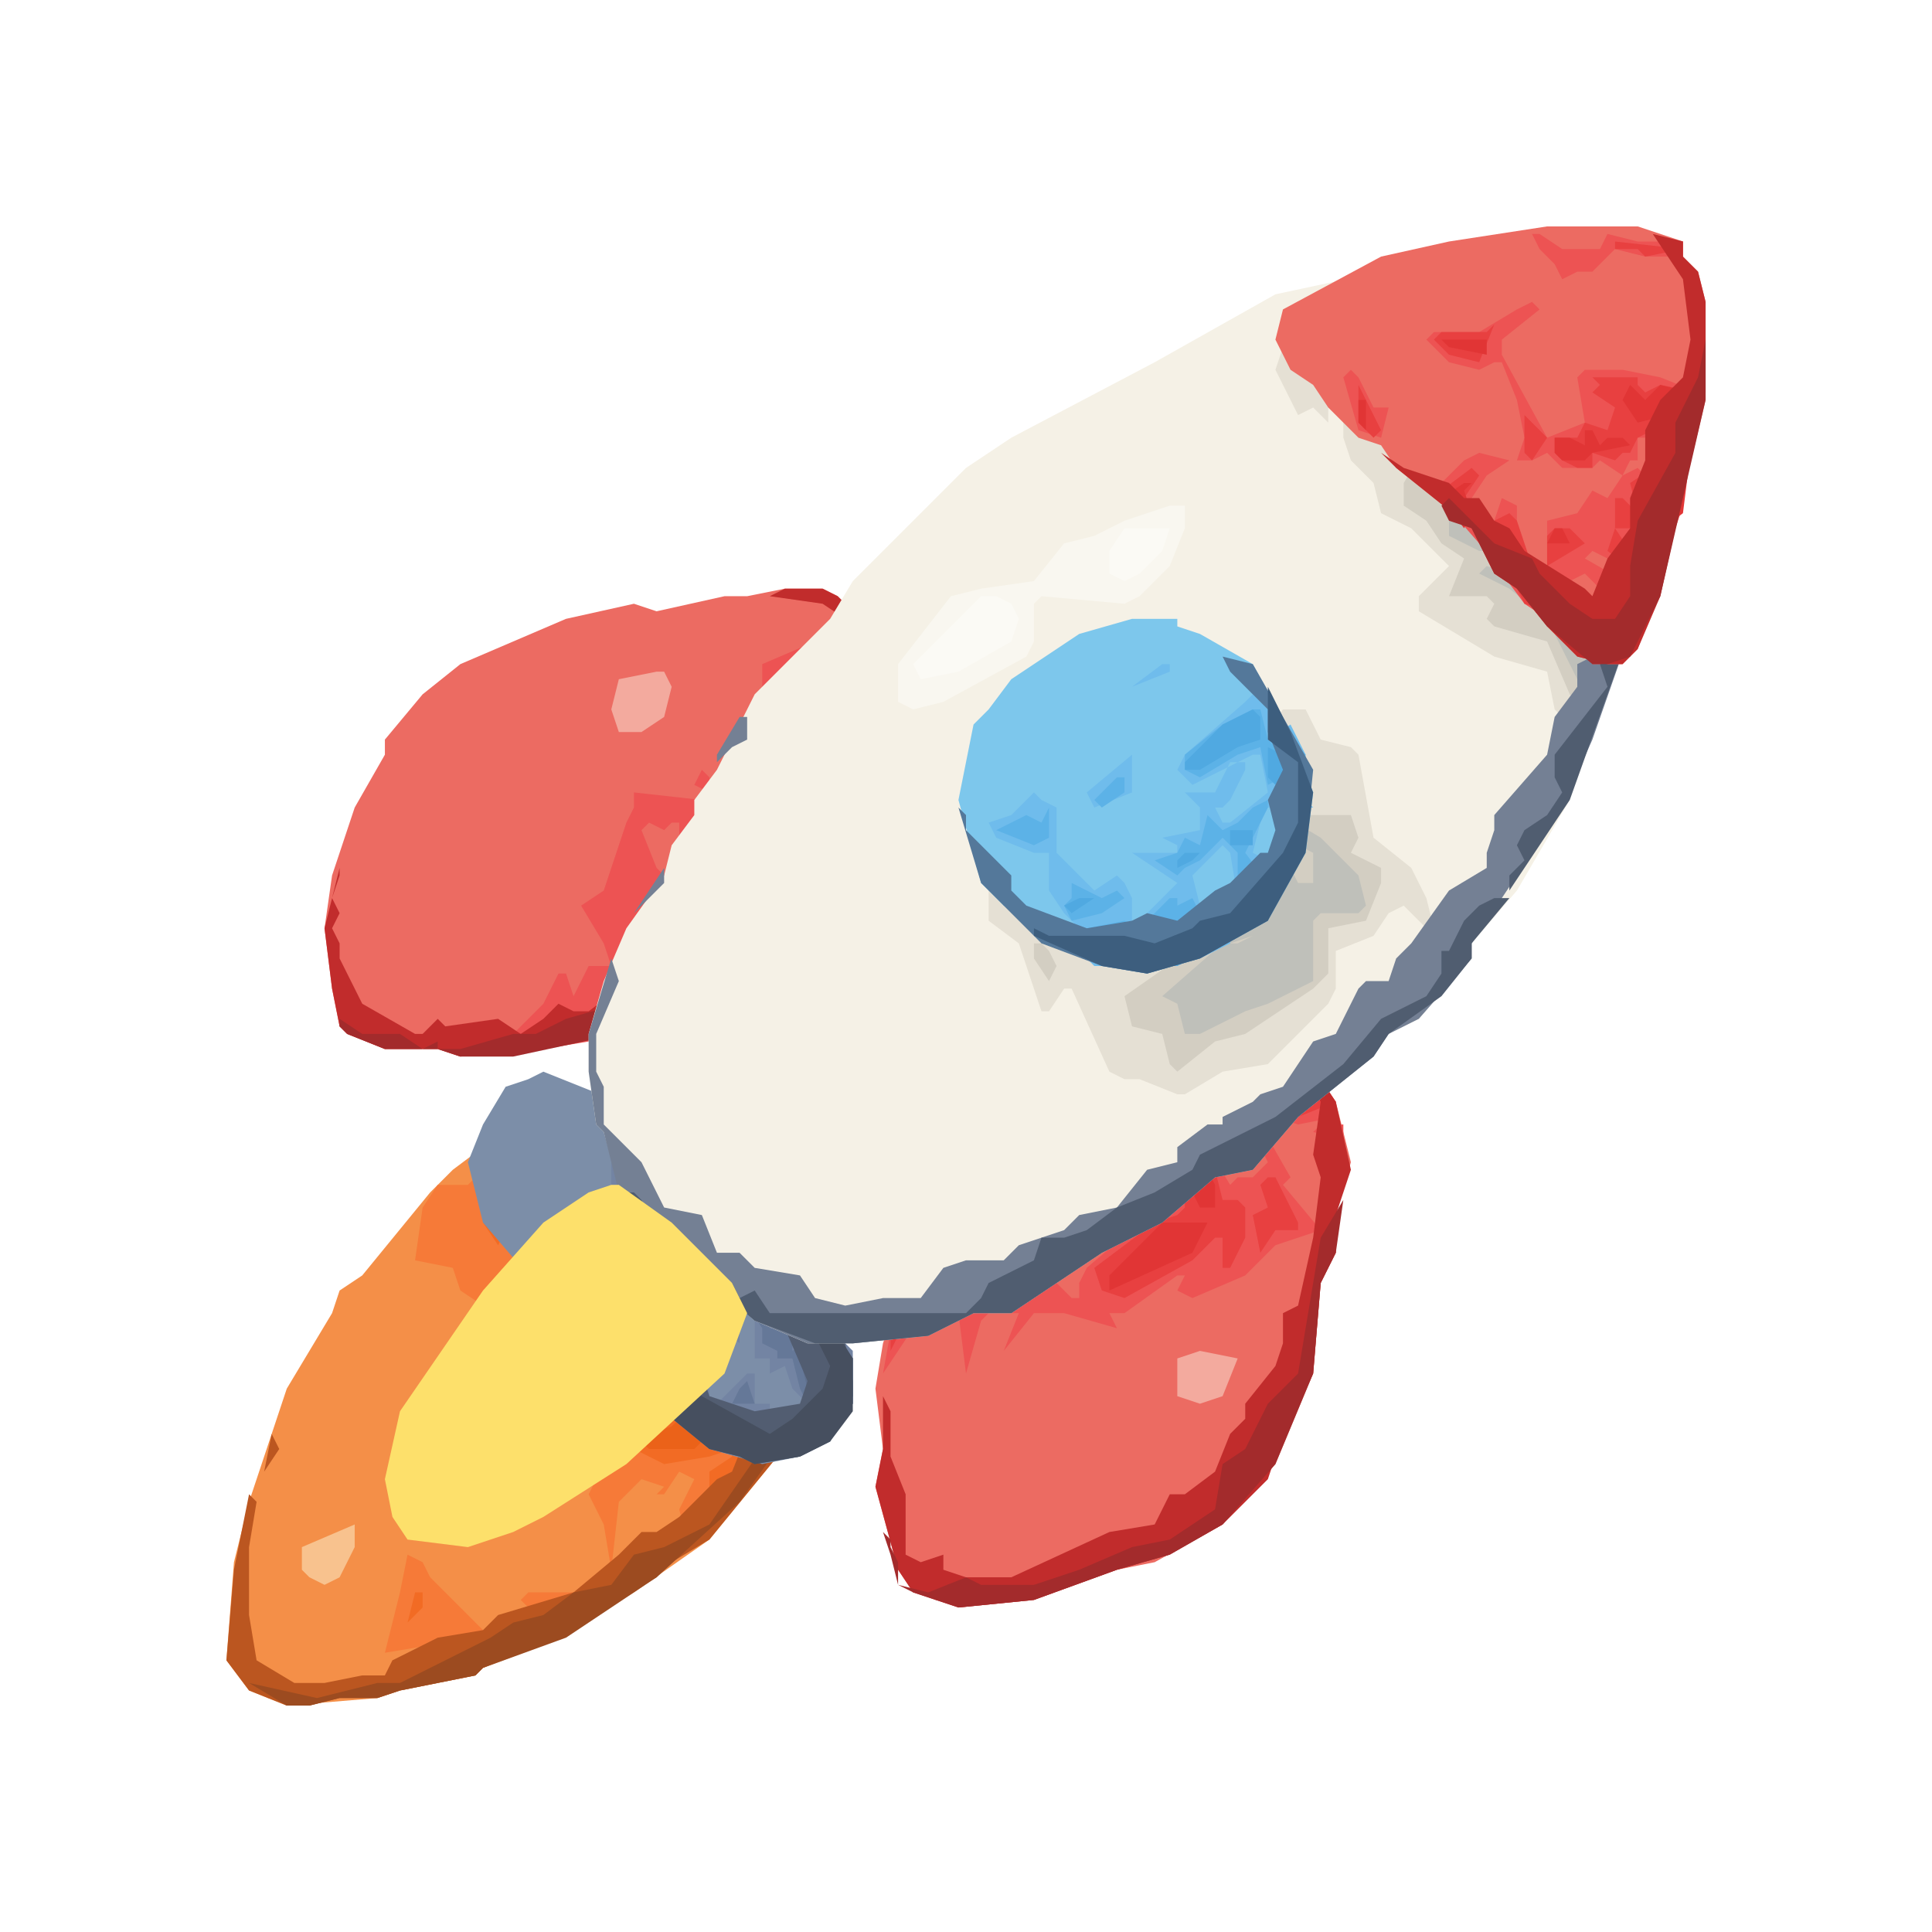
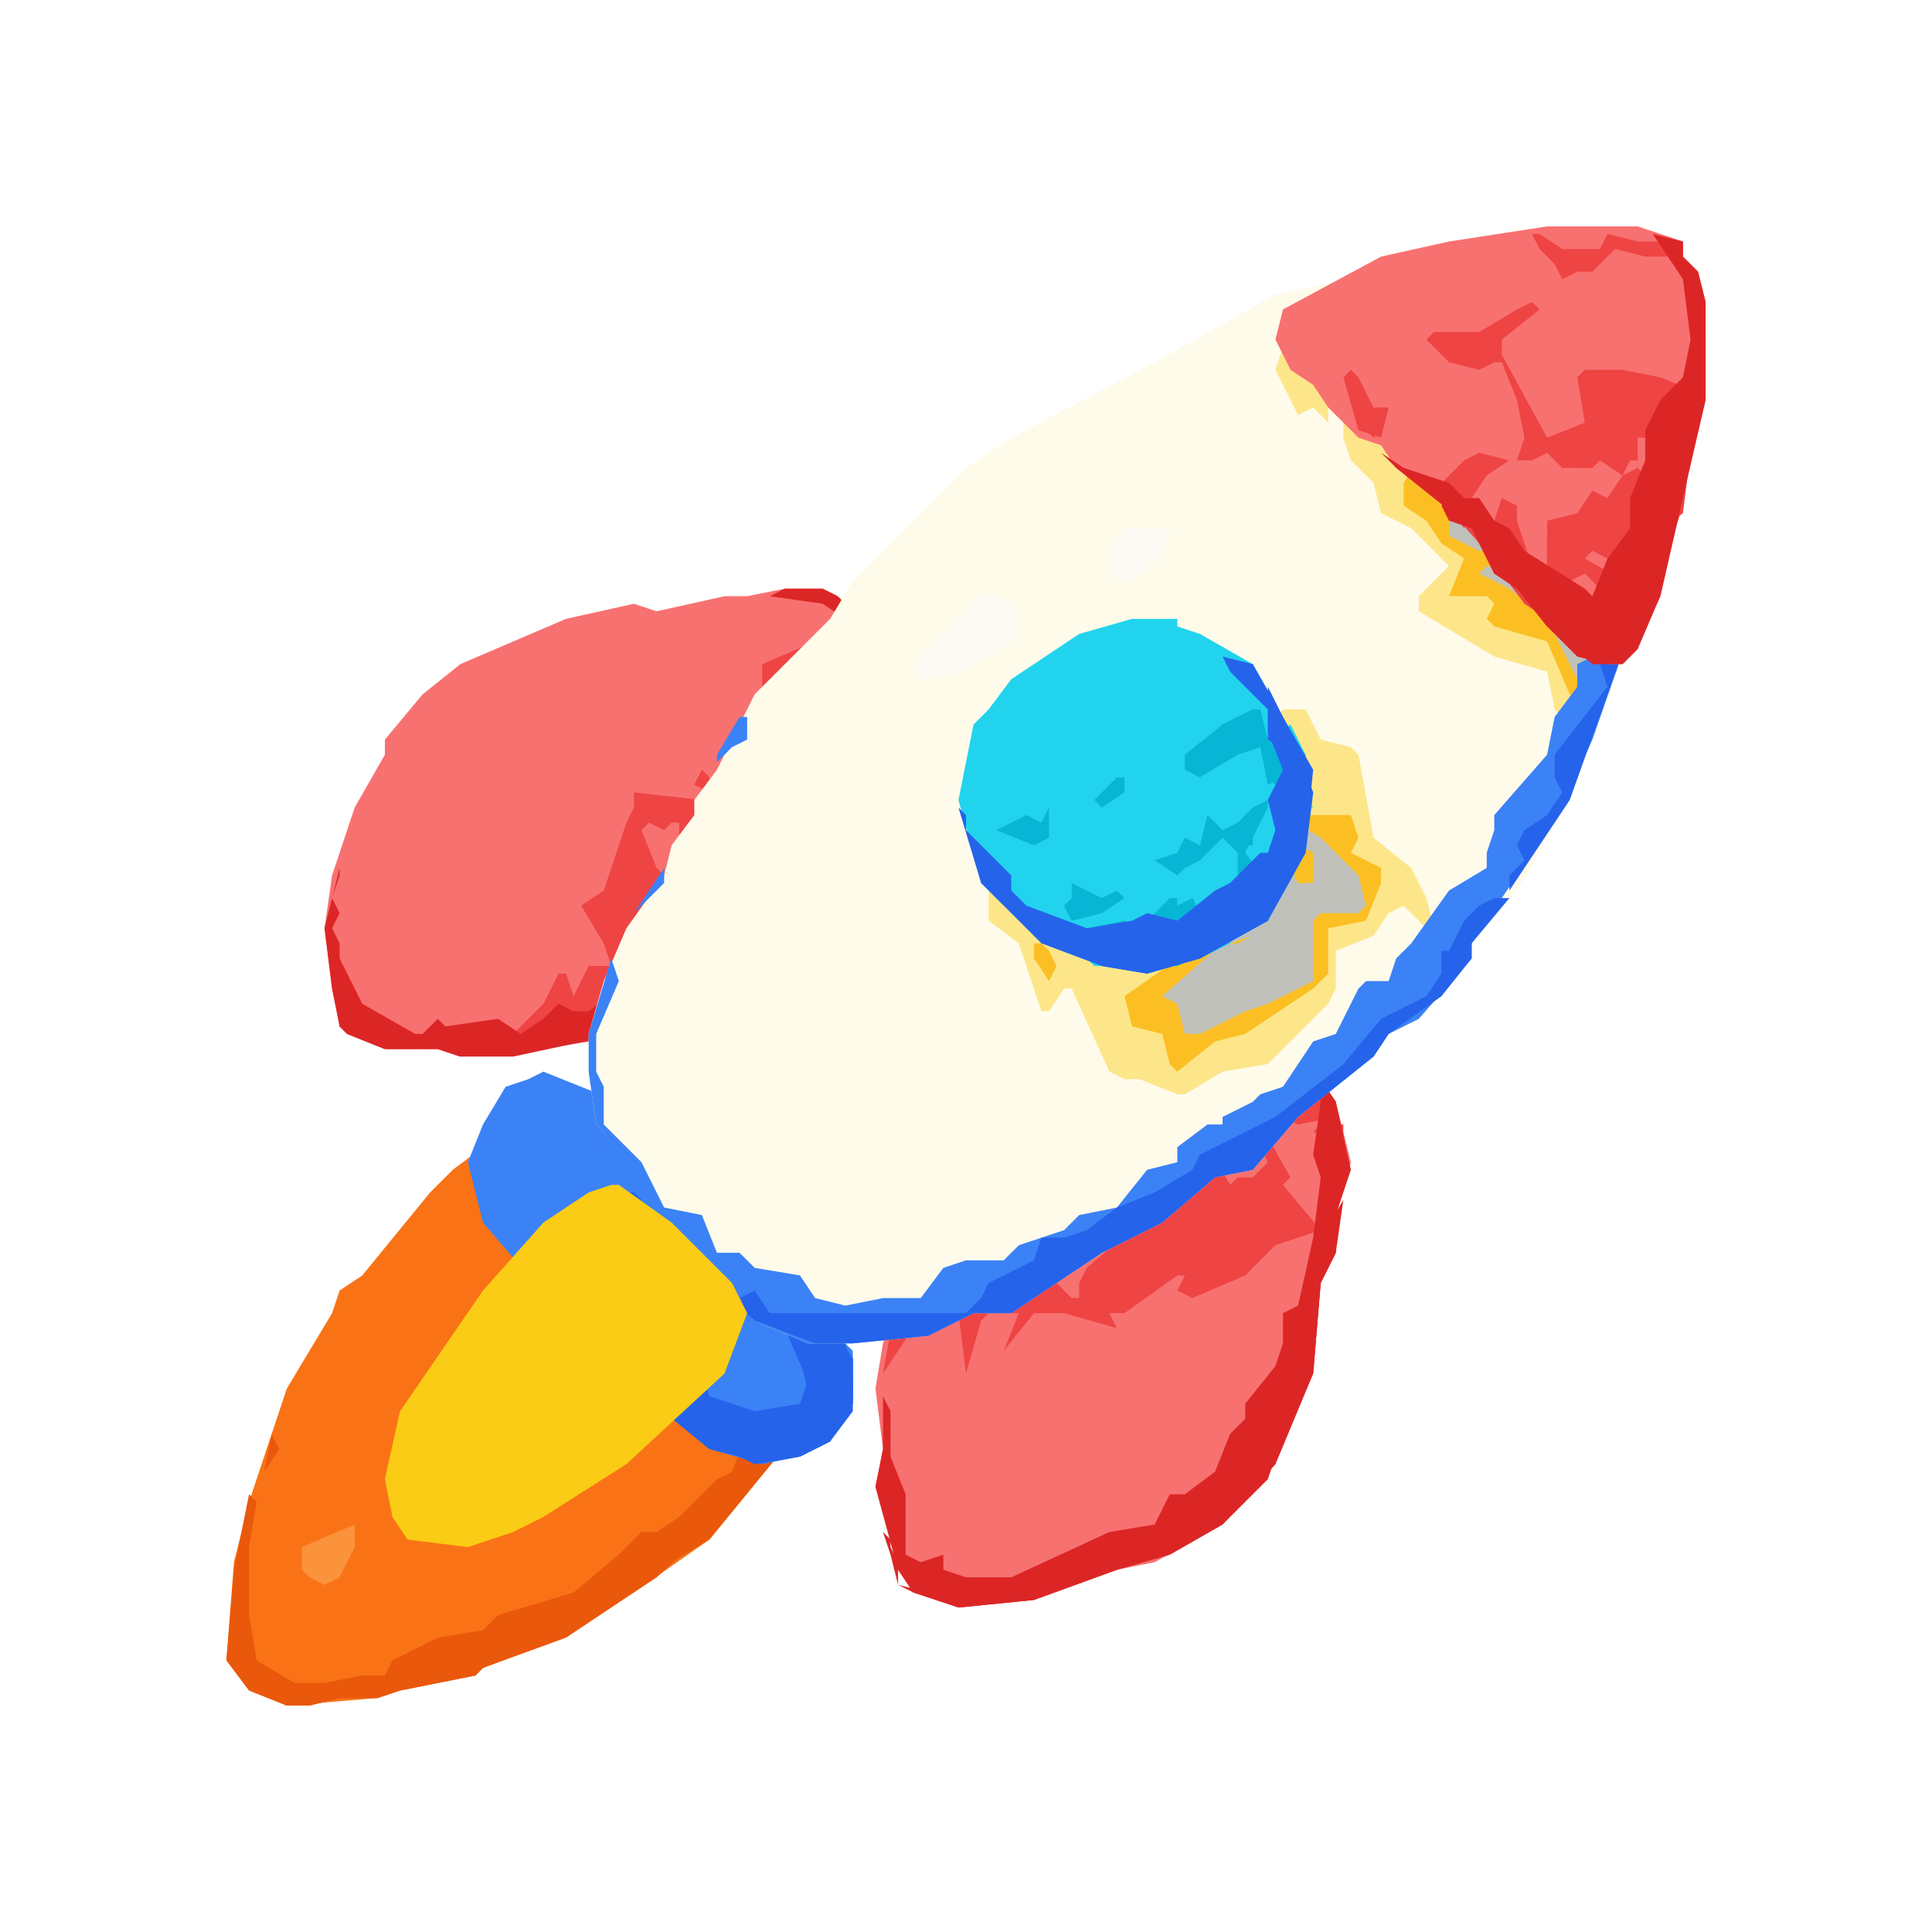
<svg xmlns="http://www.w3.org/2000/svg" viewBox="0 0 256 256">
-   <path d="M76 146h7l4 1 8 4 3 3 2 3 7 7 5 10-1 6-2 5-3 6-3 1v1l-9 11-10 7-12 7-8 3-1 1-10 2-3 1-12 1-5-2-3-4 1-13 2-8 5-15 6-10 1-3 3-2 9-11 3-3 8-6z" fill="#f48f48" fill-rule="evenodd" />
-   <path d="M76 146h7l4 1 7 5 10 10 4 6 3 6v5l-5 11-6 6-8 9-1-1-1-4 2-4-2-1-2 3h-1l1-1-3-1-3 3-1 9-1-6-2-4 1-2-1-4 1-6 2-3 5-1 2-3-1-1-1 2h-4l-3 1-1-1-2-4 2-1 4 1 3-1 4 1 1-2 4-2v-3l-3-6-3-5-6-1h-6l-2 1-2 3-2-1-2 3v5l-4 5-3-2-1-3-5-1 1-7 2-3h4l2-2-1-1 1-1 6-4zm-10 5h2l1 2-3 1-2-1zM54 206l2 1 1 2 8 8-6 2-2-1-6 1 2-8zm24 5h3v1l-5 3-6-2-1-1 1-1h7zm-26 9h3v3l-4 1-1-1 1-1z" fill="#f67a38" fill-rule="evenodd" />
-   <path d="M78 146h5l7 3-1 1 2 2 1 4 2 5 2-1-2-5v-3l11 10-6 5h-4l-1-1v-4l-3-2-4-5-13-1v-3h6l-2-3zM68 156h1l-2 3v4l-1 2-2-3v-2l2-4zm38 8h1l1 4 2 4-7 2-1 1v1l3 3h2l1-1h1l2 1-1 1-3 6-4 7-6 6-3 1v-5l3-2v-1l-3 1-6 1-6-3-1-3 2-2 5-2 3-8 3-1 3-3 5-4-1-2 2-1zM55 211h1v2l-2 2z" fill="#f26b24" fill-rule="evenodd" />
-   <path d="M106 166h1l1 4-7 3-1 1v6l7 1 1 1-2 7-3 3-3 4-2 2v-2l3-5-3-1h-4l-2 2h-6l-1-1 1-1 3-1 3-3h3v-1l-1-3h-3v-2l1-2 2-1 2 3h2l-1-6 7-7z" fill="#eb6219" fill-rule="evenodd" />
-   <path d="M62 189h2l2 1 2 2-5 5h-3l-2-1-1-1v-2zM47 202v3l-2 4-2 1-2-1-1-1v-3z" fill="#f8c28e" fill-rule="evenodd" />
-   <path d="M63 190l3 1v2l-4 3-4-1v-3z" fill="#f9d8b8" fill-rule="evenodd" />
-   <path d="M100 158l7 6 5 10-1 6-5 10-3 2v1l-9 11-5 3-2 2-10 6-6 3-7 3-1 1-10 2-3 1h-5l-4 1h-3l-5-2-3-4 1-12 2-10 1 1-1 6v9l1 6 5 3h4l5-1h3l1-2 6-3 6-1 2-2 10-3 6-5 3-3h2l3-2 5-5 2-1 2-5 5-5 2-4v-4l1-3-1-4 1-2v-1l-2-1v-1l-4-3 1-2zM36 190l1 2-2 3z" fill="#bb5620" fill-rule="evenodd" />
-   <path d="M110 171l2 3-1 6-2 5-3 5-3 2-5 7-11 10-12 8-11 4-1 1-10 2-3 1h-5l-4 1h-3l-5-3 9 2 8-2h3l12-6 3-2 4-1 4-3 5-1 3-4 4-1 6-3 9-13v-2l6-7v-3l1-3z" fill="#9c4b20" fill-rule="evenodd" />
-   <path d="M104 78h5l2 1 3 3 2 4-1 5 1 8-3 12-11 18-2 2-8 4-10 2-21 3-3-1h-7l-5-2-1-1-1-5-1-8 1-7 3-9 4-7v-2l5-6 5-4 14-6 9-2 3 1 9-2h3z" fill="#ec6b62" fill-rule="evenodd" />
-   <path d="M113 81l2 3 1 5-2 12-3 13-5 10-3 4-6 4-9 5-10 1-6 1h-5l1-2 4-4 2-4h1l1 3 2-4h3l-1-3-3-5 3-2 3-9 1-2v-2l9 1 1-1-2-1 1-2 1 1v2l2 1 2-2 1-8 2-3v-5l7-3zM89 109h1v4l-2 3-1-1-2-5 1-1 2 1z" fill="#ed5353" fill-rule="evenodd" />
-   <path d="M110 87h3l-4 4 2 5 1 1 1-1-1-2 1-2h1l1 1-2 12-2 9-3 5-4-1h-3l-1-2-4 3h-1l-1-3 1-3h-2v-5l1-1h3l3-4 3-2-2-1 2-2 1-6h1l2 1v-5zM88 121l3 1 3-1 3 2h3l4 2-1 3-3 3-8 4h-2l-2-2 2-2v-2l-5-1-1-1 2-2-1-1z" fill="#e84040" fill-rule="evenodd" />
-   <path d="M106 95l3 1 2 3 3 2-3 10-3 2 2 2-2 2-7-1 1-3h-1l-5 4 1-7 5-2v-3l4-3v-1l2-1zm-5 14l3 1-4 3h-1l1-1zm-7 13l4 4 2 3-3 3-3 2 2-7-2-1-1 1v2l-3-4 2-2z" fill="#e13535" fill-rule="evenodd" />
-   <path d="M87 89h1l1 2-1 4-3 2h-3l-1-3 1-4z" fill="#f3aa9e" fill-rule="evenodd" />
-   <path d="M104 78h5l2 1 3 3 2 4-1 5 1 8-3 12-11 18-2 2-8 4-10 2-21 3-3-1h-7l-5-2-1-1-1-5-1-8 2-8v1l-1 3 1 2-1 2 1 2v2l3 6 7 4h1l2-2 1 1 7-1 3 2 3-2 2-2 2 1h2l4-3 3 1 9-2 3-4 10-15 3-10 2-3-2-6 3-3v-4l-1-3-3-2-7-1z" fill="#c12c2c" fill-rule="evenodd" />
-   <path d="M115 89l1 10-3 12-4 5-3 9-6 6-8 4-6 2h-4l-14 3h-7l-3-1h-7l-5-2-1-1v-4 3l3 2h5l3 2 2-1v1h3l7-2h3l4-2 7-2h4l2-1 4-1 3-2 5-2 4-4v-3l5-9 3-3v-6l3-3-1-8z" fill="#a32b2c" fill-rule="evenodd" />
-   <path d="M165 140h6l4 3 2 3 2 8-2 7v5l-2 4-1 12-5 12-7 8-9 5-5 1-11 4-10 1-6-2-2-3-3-11 1-5-1-8 1-6 3-9 1-7 8-10 3-3 7-3 12-3z" fill="#ec6b62" fill-rule="evenodd" />
-   <path d="M166 140l8 2 3 4v2l-5 1-3-1-2 1 4 7-1 1 5 6-6 2-4 4-7 3-2-1 1-2h-1l-7 5h-2l1 2-7-2h-4l-4 5 2-5h-4l-1 1-2 7-1-8-5-2-2 2h2l-1 2-4 6 2-11 2-2 4-1h6l5 2h4l2 2h1v-2l1-2 7-6h-2l-6 3-2-3h-3l1-4 2-2-1-5-3 2-8 1-1 1-1 4-5 3 3-6 4-4 11-6 1 2 2-1-2 2v1l1 1 4-4 2 2 2-1 1-1-2-1-1-1 1-2h2l6-1 6 2h2l1-2-2-1zm11 9h1v2l-4-1 1-1zm-16 1h5l2 4-2 2h-2l-1 1-3-5zm-18 4h2l2 2 5 4-8-2-1-3z" fill="#ed5353" fill-rule="evenodd" />
-   <path d="M167 140l5 1 3 2 2 3-5 2-1-2-3 1-2 2h-4l-6-1-7-4 3-1h5l8 3 3-3zm-29 7l2 2-3 3h-4l-2-1zm7 2l4 1 6 4h3l3 1 1 4h2l1 1v4l-2 4h-1v-4h-1l-3 3-9 5-3-1-1-3 8-6 3-1 1-1v-1l-5-1-6-5h-5v-1h2zm23 7h1l3 6v1h-3l-2 3-1-5 2-1-1-3zm-38 12h2l3 3v1h-9l-2-1-4 1 3-3zm-11 7h1l-2 4v-3z" fill="#e84040" fill-rule="evenodd" />
-   <path d="M168 141h2l-1 5-1-1zm-35 8h2l1 3-4-1zm13 1h2l7 5h5l1 2v3h-2l-1-2-5-1-8-5zm12 12h2l-2 4-11 5v-2l7-7z" fill="#e13535" fill-rule="evenodd" />
-   <path d="M159 179l5 1-2 5-3 1-3-1v-5z" fill="#f3aa9e" fill-rule="evenodd" />
-   <path d="M173 142l2 1 2 3 2 9-2 6v5l-2 4-1 12-5 11-1 3-6 6-7 4-7 2-11 4-10 1-6-2-2-3-3-11 1-5v-7l1 2v6l2 5v8l2 1 3-1v2l3 1h6l13-6 6-1 2-4h2l4-3 2-5 2-2v-2l4-5 1-3v-4l2-1 2-9 1-8-1-3 1-7z" fill="#c12c2c" fill-rule="evenodd" />
-   <path d="M178 159l-1 7-2 4-1 12-5 12-7 8-7 4-7 2-11 4-10 1-6-2-2-1 4 1 5-2 2 1h7l6-2 7-3 5-1 6-4 1-6 3-2 3-6 4-4 3-18zm-61 44l1 1v1l1 2v3l-1-4z" fill="#a32b2c" fill-rule="evenodd" />
-   <path d="M70 143l2-1 10 4 2 3 10 8 14 15 4 6 1 5v2l-3 6-4 2-5 1-7-2-11-9-13-14-6-7-2-8 2-5 3-5z" fill="#7c8ea8" fill-rule="evenodd" />
-   <path d="M81 148l2 2 4 2v-1l3 3 4 6 1-1 3 3-2 1v1l2-1v-1l8 8-2 1-1 1 1 2 3 1 1-1 5 5v7l-2 2-2 1-2-1v-2l-2-2-1-3-2 1v-2h-2v-5l-3-3 2-1-1-1-4-2v1l1 3 3 3v3l-11-10-2-1-1-2 1-2h-1v-1l5-1 2-2-2-1-4 3-3-1-1-2v-4h1l2 1v-1l-3-5zm18 34h1v4h2v2l2 1v1l-4 1-1-4-4-1 2-2zm-5 2v1l-3 1 1 1-1 1-2-2z" fill="#7384a3" fill-rule="evenodd" />
-   <path d="M83 151l6 4 1 2-2 2h-4l2-2v-1zm9 8l3 6-1 1-1 2 1 5-3-2-3-4-3-2 2-2h2l1-1h-4l4-1zm2 1h2v2h-2zm5 4h1l5 5-1 1-3-1-1 2 3 2-1 3h5l-2 2v1l3-2 1-3 4 6v6l-3 2h-2l-2-4-1-4h-2v-1l-2-1v-2l-2-3 1-2-4-4v-1zm0 19l1 3h-3l1-2z" fill="#657898" fill-rule="evenodd" />
-   <path d="M85 153l4 3-1 2h-1zm6 8l2 1-2 2 2 2-1 1-2 1-3-3 1-1 3-1-1-1zm9 3l4 4v1h-1l-2-1-1 1-2-1v-2zm10 12l3 4v6h-1l-3 1-1-2-1-1-1-4z" fill="#5f708d" fill-rule="evenodd" />
-   <path d="M88 154l6 3 14 15 4 6 1 5v2l-3 6-4 2-6 1-2-1-4-1-11-9-5-6-4-4-2-1h3l11 7 2 2 5 1 1 3 6 2 6-1 1-3-3-7v-2h-1l-3-1v-6l-7-9-4-2z" fill="#525d71" fill-rule="evenodd" />
-   <path d="M99 162l9 10 5 8v7l-3 4-4 2-6 1-2-1-4-1-11-9-5-5 3 1 3 3 2-1 2 2 4 1 1 1 9 5 3-2 4-4 1-3-5-10-5-5z" fill="#464f5f" fill-rule="evenodd" />
-   <path d="M204 32h8l7 1 4 2 2 9-2 13 1 2-2 11-2 2v4l-2 2-10 28-7 12-6 7v2l-7 8-4 2-2 3-10 8-6 7-5 1-7 6-8 4-12 8h-5l-6 3-10 1h-6l-7-3-8-7-10-11-2-7-1-1-1-7v-5l2-7 3-7 5-7 1-4 3-4v-2l3-4 5-10 10-10 3-5 15-15 6-4 19-10 16-9 14-3 3-2 9-2 4 1z" fill="#f5f1e6" fill-rule="evenodd" />
-   <path d="M204 32h6l2 1 3-1 4 1 3 3 1 2 1 5v11-1l-1-1-3 5h1l3-2-2 14-1 1h-1l-2 2 2 2-1 3-1 1v-1l-1 1v4l-7 16-4-4-1-5-7-2-10-6v-2l4-4-5-5-4-2-1-4-3-3-1-3v-4l1-2 5-7h8v-2l-4-3 3-1 6 1h2l1-1-2-3 2-3zM170 46h1l5 2v8l-2-2-2 1-3-6zm40 2h1v4l-2 3h-3l-1-2v-1l2 2h1l1-1-1-2zm-11 2l3 1v2l-6-1v-1zm9 10l4 4 1 3h-2l-4-3-2-3zm-3 4l2 1 1 2v3l-3-4v-1zm3 8h2l3 5h-2l-3-3zM162 86v4l-2 3v8l2 7 2 1 3-2-1-6 1-3 3-4h3l2 4 4 1 1 1 2 11 5 4 2 4 1 4h-1l-3-3-2 1-2 3-5 2v5l-1 2-8 8-6 1-5 3h-1l-5-2h-2l-2-1-5-11h-1l-2 3h-1l-3-9-4-3v-4l1-2v-2l1-2 10-9 2-5 5-2 5-5 3-2 2-2zm-16 26h2l1 1 1 3-7 10-1-4-3-4z" fill="#e5e0d4" fill-rule="evenodd" />
-   <path d="M205 32l2 1 1 2-3 4-1-4 1-2zm9 1l1 1-3 7-6 8h-1v-4l-6 2-3-3v-1l3-1 5-3 1 3 3-1 2 1 3-8zm6 1l2 2 1 2 1 5v2l-9 11v4h-4v-3l7-13zM186 48h3l4 1-1 2-6 1-5-1 2-2zm12 9l6 1-5 5 6 6v1h-3l4 5 8 13-1 4-2 3-3-3-3-7-7-2-1-1 1-2-1-1h-5l2-5-3-2-2-3-3-2v-3l3-5 3-1h4zm25 1v3l-1 5-1 1h-3l-2-1-2-2 1-1zM213 81h2l2 1-2 4zM149 98l5 1 7 10 3 2 4-1v-8l4 6h7l1 3-1 2 4 2v2l-2 5-5 1v6l-2 2-9 6-4 1-5 4-1-1-1-4-4-1-1-4 10-7 2-2-1-2h-3l-11 7 1-3 7-8v-4l-5-6h-5l-6 6h-2l10-11 2-3zm-12 27h1l1 1 1 2-1 2-2-3z" fill="#d3cec2" fill-rule="evenodd" />
+   <path d="M76 146h7l4 1 8 4 3 3 2 3 7 7 5 10-1 6-2 5-3 6-3 1v1l-9 11-10 7-12 7-8 3-1 1-10 2-3 1-12 1-5-2-3-4 1-13 2-8 5-15 6-10 1-3 3-2 9-11 3-3 8-6z" fill="#f97316" fill-rule="evenodd" />
+   <path d="M76 146h7l4 1 7 5 10 10 4 6 3 6v5l-5 11-6 6-8 9-1-1-1-4 2-4-2-1-2 3h-1l1-1-3-1-3 3-1 9-1-6-2-4 1-2-1-4 1-6 2-3 5-1 2-3-1-1-1 2h-4l-3 1-1-1-2-4 2-1 4 1 3-1 4 1 1-2 4-2v-3l-3-6-3-5-6-1h-6l-2 1-2 3-2-1-2 3v5l-4 5-3-2-1-3-5-1 1-7 2-3h4l2-2-1-1 1-1 6-4zm-10 5h2l1 2-3 1-2-1zM54 206l2 1 1 2 8 8-6 2-2-1-6 1 2-8zm24 5h3v1l-5 3-6-2-1-1 1-1h7zm-26 9h3v3l-4 1-1-1 1-1z" fill="#f97316" fill-rule="evenodd" />
+   <path d="M78 146h5l7 3-1 1 2 2 1 4 2 5 2-1-2-5v-3l11 10-6 5h-4l-1-1v-4l-3-2-4-5-13-1v-3h6l-2-3zM68 156h1l-2 3v4l-1 2-2-3v-2l2-4zm38 8h1l1 4 2 4-7 2-1 1v1l3 3h2l1-1h1l2 1-1 1-3 6-4 7-6 6-3 1v-5l3-2v-1l-3 1-6 1-6-3-1-3 2-2 5-2 3-8 3-1 3-3 5-4-1-2 2-1zM55 211h1v2l-2 2z" fill="#f97316" fill-rule="evenodd" />
+   <path d="M106 166h1l1 4-7 3-1 1v6l7 1 1 1-2 7-3 3-3 4-2 2v-2l3-5-3-1h-4l-2 2h-6l-1-1 1-1 3-1 3-3h3v-1l-1-3h-3v-2l1-2 2-1 2 3h2l-1-6 7-7z" fill="#f97316" fill-rule="evenodd" />
+   <path d="M62 189h2l2 1 2 2-5 5h-3l-2-1-1-1v-2zM47 202v3l-2 4-2 1-2-1-1-1v-3z" fill="#fb923c" fill-rule="evenodd" />
+   <path d="M63 190l3 1v2l-4 3-4-1v-3z" fill="#fed7aa" fill-rule="evenodd" />
+   <path d="M100 158l7 6 5 10-1 6-5 10-3 2v1l-9 11-5 3-2 2-10 6-6 3-7 3-1 1-10 2-3 1h-5l-4 1h-3l-5-2-3-4 1-12 2-10 1 1-1 6v9l1 6 5 3h4l5-1h3l1-2 6-3 6-1 2-2 10-3 6-5 3-3h2l3-2 5-5 2-1 2-5 5-5 2-4v-4l1-3-1-4 1-2v-1l-2-1v-1l-4-3 1-2zM36 190l1 2-2 3z" fill="#ea580c" fill-rule="evenodd" />
+   <path d="M110 171l2 3-1 6-2 5-3 5-3 2-5 7-11 10-12 8-11 4-1 1-10 2-3 1h-5l-4 1h-3l-5-3 9 2 8-2h3l12-6 3-2 4-1 4-3 5-1 3-4 4-1 6-3 9-13v-2l6-7v-3l1-3z" fill="#ea580c" fill-rule="evenodd" />
+   <path d="M104 78h5l2 1 3 3 2 4-1 5 1 8-3 12-11 18-2 2-8 4-10 2-21 3-3-1h-7l-5-2-1-1-1-5-1-8 1-7 3-9 4-7v-2l5-6 5-4 14-6 9-2 3 1 9-2h3z" fill="#f87171" fill-rule="evenodd" />
+   <path d="M113 81l2 3 1 5-2 12-3 13-5 10-3 4-6 4-9 5-10 1-6 1h-5l1-2 4-4 2-4h1l1 3 2-4h3l-1-3-3-5 3-2 3-9 1-2v-2l9 1 1-1-2-1 1-2 1 1v2l2 1 2-2 1-8 2-3v-5l7-3zM89 109h1v4l-2 3-1-1-2-5 1-1 2 1z" fill="#ef4444" fill-rule="evenodd" />
+   <path d="M110 87h3l-4 4 2 5 1 1 1-1-1-2 1-2h1l1 1-2 12-2 9-3 5-4-1h-3l-1-2-4 3h-1l-1-3 1-3h-2v-5l1-1h3l3-4 3-2-2-1 2-2 1-6h1l2 1v-5zM88 121l3 1 3-1 3 2h3l4 2-1 3-3 3-8 4h-2l-2-2 2-2v-2l-5-1-1-1 2-2-1-1z" fill="#ef4444" fill-rule="evenodd" />
+   <path d="M106 95l3 1 2 3 3 2-3 10-3 2 2 2-2 2-7-1 1-3h-1l-5 4 1-7 5-2v-3l4-3v-1l2-1zm-5 14l3 1-4 3h-1l1-1zm-7 13l4 4 2 3-3 3-3 2 2-7-2-1-1 1v2l-3-4 2-2z" fill="#ef4444" fill-rule="evenodd" />
+   <path d="M87 89h1l1 2-1 4-3 2h-3l-1-3 1-4z" fill="#f87171" fill-rule="evenodd" />
+   <path d="M104 78h5l2 1 3 3 2 4-1 5 1 8-3 12-11 18-2 2-8 4-10 2-21 3-3-1h-7l-5-2-1-1-1-5-1-8 2-8v1l-1 3 1 2-1 2 1 2v2l3 6 7 4h1l2-2 1 1 7-1 3 2 3-2 2-2 2 1h2l4-3 3 1 9-2 3-4 10-15 3-10 2-3-2-6 3-3v-4l-1-3-3-2-7-1z" fill="#dc2626" fill-rule="evenodd" />
+   <path d="M115 89l1 10-3 12-4 5-3 9-6 6-8 4-6 2h-4l-14 3h-7l-3-1h-7l-5-2-1-1v-4 3l3 2h5l3 2 2-1v1h3l7-2h3l4-2 7-2h4l2-1 4-1 3-2 5-2 4-4v-3l5-9 3-3v-6l3-3-1-8z" fill="#dc2626" fill-rule="evenodd" />
+   <path d="M165 140h6l4 3 2 3 2 8-2 7v5l-2 4-1 12-5 12-7 8-9 5-5 1-11 4-10 1-6-2-2-3-3-11 1-5-1-8 1-6 3-9 1-7 8-10 3-3 7-3 12-3z" fill="#f87171" fill-rule="evenodd" />
+   <path d="M166 140l8 2 3 4v2l-5 1-3-1-2 1 4 7-1 1 5 6-6 2-4 4-7 3-2-1 1-2h-1l-7 5h-2l1 2-7-2h-4l-4 5 2-5h-4l-1 1-2 7-1-8-5-2-2 2h2l-1 2-4 6 2-11 2-2 4-1h6l5 2h4l2 2h1v-2l1-2 7-6h-2l-6 3-2-3h-3l1-4 2-2-1-5-3 2-8 1-1 1-1 4-5 3 3-6 4-4 11-6 1 2 2-1-2 2v1l1 1 4-4 2 2 2-1 1-1-2-1-1-1 1-2h2l6-1 6 2h2l1-2-2-1zm11 9h1v2l-4-1 1-1zm-16 1h5l2 4-2 2h-2l-1 1-3-5zm-18 4h2l2 2 5 4-8-2-1-3z" fill="#ef4444" fill-rule="evenodd" />
+   <path d="M167 140l5 1 3 2 2 3-5 2-1-2-3 1-2 2h-4l-6-1-7-4 3-1h5l8 3 3-3zm-29 7l2 2-3 3h-4l-2-1zm7 2l4 1 6 4h3l3 1 1 4h2l1 1v4l-2 4h-1v-4h-1l-3 3-9 5-3-1-1-3 8-6 3-1 1-1v-1l-5-1-6-5h-5v-1h2zm23 7h1l3 6v1h-3l-2 3-1-5 2-1-1-3zm-38 12h2l3 3v1h-9l-2-1-4 1 3-3zm-11 7h1l-2 4v-3z" fill="#ef4444" fill-rule="evenodd" />
+   <path d="M168 141h2l-1 5-1-1zm-35 8h2l1 3-4-1zm13 1h2l7 5h5l1 2v3h-2l-1-2-5-1-8-5zm12 12h2l-2 4-11 5v-2l7-7z" fill="#ef4444" fill-rule="evenodd" />
+   <path d="M159 179l5 1-2 5-3 1-3-1v-5z" fill="#f87171" fill-rule="evenodd" />
+   <path d="M173 142l2 1 2 3 2 9-2 6v5l-2 4-1 12-5 11-1 3-6 6-7 4-7 2-11 4-10 1-6-2-2-3-3-11 1-5v-7l1 2v6l2 5v8l2 1 3-1v2l3 1h6l13-6 6-1 2-4h2l4-3 2-5 2-2v-2l4-5 1-3v-4l2-1 2-9 1-8-1-3 1-7z" fill="#dc2626" fill-rule="evenodd" />
+   <path d="M178 159l-1 7-2 4-1 12-5 12-7 8-7 4-7 2-11 4-10 1-6-2-2-1 4 1 5-2 2 1h7l6-2 7-3 5-1 6-4 1-6 3-2 3-6 4-4 3-18zm-61 44l1 1v1l1 2v3l-1-4z" fill="#dc2626" fill-rule="evenodd" />
+   <path d="M70 143l2-1 10 4 2 3 10 8 14 15 4 6 1 5v2l-3 6-4 2-5 1-7-2-11-9-13-14-6-7-2-8 2-5 3-5z" fill="#3b82f6" fill-rule="evenodd" />
+   <path d="M81 148l2 2 4 2v-1l3 3 4 6 1-1 3 3-2 1v1l2-1v-1l8 8-2 1-1 1 1 2 3 1 1-1 5 5v7l-2 2-2 1-2-1v-2l-2-2-1-3-2 1v-2h-2v-5l-3-3 2-1-1-1-4-2v1l1 3 3 3v3l-11-10-2-1-1-2 1-2h-1v-1l5-1 2-2-2-1-4 3-3-1-1-2v-4h1l2 1v-1l-3-5zm18 34h1v4h2v2l2 1v1l-4 1-1-4-4-1 2-2zm-5 2v1l-3 1 1 1-1 1-2-2z" fill="#3b82f6" fill-rule="evenodd" />
+   <path d="M83 151l6 4 1 2-2 2h-4l2-2v-1zm9 8l3 6-1 1-1 2 1 5-3-2-3-4-3-2 2-2h2l1-1h-4l4-1zm2 1h2v2h-2zm5 4h1l5 5-1 1-3-1-1 2 3 2-1 3h5l-2 2v1l3-2 1-3 4 6v6l-3 2h-2l-2-4-1-4h-2v-1l-2-1v-2l-2-3 1-2-4-4v-1zm0 19l1 3h-3l1-2z" fill="#3b82f6" fill-rule="evenodd" />
+   <path d="M85 153l4 3-1 2h-1zm6 8l2 1-2 2 2 2-1 1-2 1-3-3 1-1 3-1-1-1zm9 3l4 4v1h-1l-2-1-1 1-2-1v-2zm10 12l3 4v6h-1l-3 1-1-2-1-1-1-4z" fill="#2563eb" fill-rule="evenodd" />
+   <path d="M88 154l6 3 14 15 4 6 1 5v2l-3 6-4 2-6 1-2-1-4-1-11-9-5-6-4-4-2-1h3l11 7 2 2 5 1 1 3 6 2 6-1 1-3-3-7v-2h-1l-3-1v-6l-7-9-4-2z" fill="#2563eb" fill-rule="evenodd" />
+   <path d="M99 162l9 10 5 8v7l-3 4-4 2-6 1-2-1-4-1-11-9-5-5 3 1 3 3 2-1 2 2 4 1 1 1 9 5 3-2 4-4 1-3-5-10-5-5z" fill="#2563eb" fill-rule="evenodd" />
+   <path d="M204 32h8l7 1 4 2 2 9-2 13 1 2-2 11-2 2v4l-2 2-10 28-7 12-6 7v2l-7 8-4 2-2 3-10 8-6 7-5 1-7 6-8 4-12 8h-5l-6 3-10 1h-6l-7-3-8-7-10-11-2-7-1-1-1-7v-5l2-7 3-7 5-7 1-4 3-4v-2l3-4 5-10 10-10 3-5 15-15 6-4 19-10 16-9 14-3 3-2 9-2 4 1z" fill="#fffbeb" fill-rule="evenodd" />
+   <path d="M204 32h6l2 1 3-1 4 1 3 3 1 2 1 5v11-1l-1-1-3 5h1l3-2-2 14-1 1h-1l-2 2 2 2-1 3-1 1v-1l-1 1v4l-7 16-4-4-1-5-7-2-10-6v-2l4-4-5-5-4-2-1-4-3-3-1-3v-4l1-2 5-7h8v-2l-4-3 3-1 6 1h2l1-1-2-3 2-3zM170 46h1l5 2v8l-2-2-2 1-3-6zm40 2h1v4l-2 3h-3l-1-2v-1l2 2h1l1-1-1-2zm-11 2l3 1v2l-6-1v-1zm9 10l4 4 1 3h-2l-4-3-2-3zm-3 4l2 1 1 2v3l-3-4v-1zm3 8h2l3 5h-2l-3-3zM162 86v4l-2 3v8l2 7 2 1 3-2-1-6 1-3 3-4h3l2 4 4 1 1 1 2 11 5 4 2 4 1 4h-1l-3-3-2 1-2 3-5 2v5l-1 2-8 8-6 1-5 3h-1l-5-2h-2l-2-1-5-11h-1l-2 3h-1l-3-9-4-3v-4l1-2v-2l1-2 10-9 2-5 5-2 5-5 3-2 2-2zm-16 26h2l1 1 1 3-7 10-1-4-3-4z" fill="#fde68a" fill-rule="evenodd" />
+   <path d="M205 32l2 1 1 2-3 4-1-4 1-2zm9 1l1 1-3 7-6 8h-1v-4l-6 2-3-3v-1l3-1 5-3 1 3 3-1 2 1 3-8zm6 1l2 2 1 2 1 5v2l-9 11v4h-4v-3l7-13zM186 48h3l4 1-1 2-6 1-5-1 2-2zm12 9l6 1-5 5 6 6v1h-3l4 5 8 13-1 4-2 3-3-3-3-7-7-2-1-1 1-2-1-1h-5l2-5-3-2-2-3-3-2v-3l3-5 3-1h4zm25 1v3l-1 5-1 1h-3l-2-1-2-2 1-1zM213 81h2l2 1-2 4zM149 98l5 1 7 10 3 2 4-1v-8l4 6h7l1 3-1 2 4 2v2l-2 5-5 1v6l-2 2-9 6-4 1-5 4-1-1-1-4-4-1-1-4 10-7 2-2-1-2h-3l-11 7 1-3 7-8v-4l-5-6h-5l-6 6h-2l10-11 2-3zm-12 27h1l1 1 1 2-1 2-2-3z" fill="#fbbf24" fill-rule="evenodd" />
  <path d="M193 62l4 2 1 1-1 3 4 5h-5l-4-2v-8zm4 13l3 1h5v1l6 7 1 7h-1l-2-1-4-8-5-4-4-2zm-47 25h2l1 1-1 6h-2l-1-2v-4zm19 8h1l5 3 5 5 1 4-1 1h-5l-1 1v8l-6 3-3 1-6 3h-2l-1-4-2-1 8-7h2l2-1-3 1-1-6-5-1-1-5h3l2-3 10 5 1 2h2v-4l-4-2z" fill="#bfc0ba" fill-rule="evenodd" />
-   <path d="M155 67h2v3l-2 5-4 4-2 1-11-1-1 1v5l-1 2-11 6-4 1-2-1v-5l7-9 4-1 7-1 4-5 4-1 4-2z" fill="#f9f7f0" fill-rule="evenodd" />
+   <path d="M155 67h2v3l-2 5-4 4-2 1-11-1-1 1v5l-1 2-11 6-4 1-2-1v-5l7-9 4-1 7-1 4-5 4-1 4-2z" fill="#fffbeb" fill-rule="evenodd" />
  <path d="M151 70h4l-1 3-3 3-2 1-2-1v-3l2-3zm-21 9h2l2 1 1 2-1 3-7 4-5 1-1-2 2-2z" fill="#fbfaf5" fill-rule="evenodd" />
-   <path d="M220 34h2l1 1 2 9-1 4-1 15-1 7-2 2v4l-2 2-7 20-4 9-12 18v2l-7 8-4 2-2 3-10 8-6 7-5 1-7 6-8 4-12 8h-5l-6 3-10 1h-6l-7-3-8-7-10-10-2-8-1-1-1-7v-5l3-10 1 3-3 7v5l1 2v5l5 5 3 6 5 1 2 5h3l2 2 6 1 2 3 4 1 5-1h5l3-4 3-1h5l2-2 6-2 2-2 5-1 4-5 4-1v-2l4-3h2v-1l4-2 1-1 3-1 4-6 3-1 3-6 1-1h3l1-3 2-2 5-7 5-3v-2l1-3v-2l7-8 1-5 3-4v-3l2-1v-4l3-1v-2l2-5v-7l2-6 2-1 1-1-1-5 3-4v-13zM98 95h1v3l-2 1-2 2v-1zM88 115v2l-4 4z" fill="#748094" fill-rule="evenodd" />
-   <path d="M223 47h1v5l-1-2zm-1 21v2l-2 2v4l-2 2-10 28-8 12v-2l2-2-1-2 1-2 3-2 2-3-1-2v-3l7-9-1-3 3-5v-2l2-2-1-3 4-5v-1zm-23 51h1l-5 6v2l-4 5-7 5-2 3-10 8-6 7-5 1-7 6-8 4-12 8h-5l-6 3-10 1h-5l-8-3-7-6 4 1 1 2 2-1 2 3h26l2-2 1-2 6-3 1-3h3l3-1 4-3 5-2 5-3 1-2 10-5 9-7 5-6 6-3 2-3v-3h1l2-4 2-2 2-1zM82 158h2l1 1 2 4z" fill="#505d70" fill-rule="evenodd" />
-   <path d="M205 30h12l6 2v2l2 2 1 4v13l-6 25-3 8-2 2h-2l-4-1-4-4-4-5-3-2-3-6-10-8-2-3-3-1-4-4-2-3-3-2-2-4 1-4 13-7 9-2z" fill="#ec6b62" fill-rule="evenodd" />
-   <path d="M213 31l4 1h6v2h-5l-4-1-3 3h-2l-2 1-1-2-2-2-1-2h1l3 2h5zM201 41l2-1 1 1-5 4v2l6 11 5-2-1-6 1-1h5l5 1 5 2-3 18-2 3v3h-3l-6-3-1 1 7 4 1 2-1 4-2 3-3 1h-1v-3l2-6-3-3-2 1h-3v-8l4-1 2-3 2 1 2-3 2-1 1 1 2-5h-3v3h-1l-1 2-3-2-1 1h-4l-2-2-2 1h-2l1-3-1-5-2-5h-1l-2 1-4-1-3-3 1-1h6zm-23 9l1-1 1 1 2 4h2l-1 4-3-1zm18 10l4 1-3 2-2 3 1 6-7-8h2l3-3zm3 6l2 1v4l4 10v1l-3-2-3-4-1-7z" fill="#ed5353" fill-rule="evenodd" />
-   <path d="M214 32l9 1-5 1-1-1h-3zM198 43l-2 5-4-1-2-2 1-1h6zm13 7h6v1l1 1 2-1 5 1-2 15-1 3-4 3-1-1v-2h-3v-4h1l2 2-1-4 3-2 2-6-4 2-1 2h-1l-1 1-3-1v2h-2l-2-1-1-1v-2h3l1-2 3 1 1-3-3-2 1-1zm-31 1l3 6-1 1-2-2zm22 4l3 3-2 3-1-1zm-7 7l1 1-2 3 1 2v2l-3-2-1-3zm5 6l1 1 4 12-3-1-2-4-2-7zm6 2h2l2 2-5 3v-4zm8 0l2 3 3 2v1h-2l-4-3zm1 8l2 1 1 2-1 2-3 4-2 1v-3l1-1 1 1 2-5z" fill="#e84040" fill-rule="evenodd" />
-   <path d="M194 45h3v2l-5-1-1-1zm26 6l4 1 1 3-1 1v4l-1 8-4 3-1-1-1-6 3-1 3-7-2-1-4 1-2-3 1-2 2 2zm-40 2h1v4l-1-1zm30 4h1l1 2 1-1h2l1 1-5 1-1 1h-3l-1-1v-2h2l2 1zm-16 7h1l-1 1 1 3-1 2-3-4zm12 6h1l1 2h-3zm-6 1v-1l2 3v3l2 3v2l-3-3zm17 10v2l-1 1v-2z" fill="#e13535" fill-rule="evenodd" />
-   <path d="M219 31l4 1v2l2 2 1 4v12l-6 27-3 7-2 2h-2l-4-1-4-4-4-5-3-2-3-6-10-8-2-2 3 2 6 2 2 2h2l2 3 2 1 2 3 8 5 1 1 2-5 3-4v-4l2-5v-4l2-4 3-3 1-5-1-8z" fill="#c12c2c" fill-rule="evenodd" />
-   <path d="M226 45v8l-6 26-4 8-3 1h-2l-6-5-4-5-3-2-3-6-3-1-1-2 1-1 6 6 5 2 1 2 4 4 3 2h3l2-3v-4l1-6 5-9v-4l3-6z" fill="#a32b2c" fill-rule="evenodd" />
-   <path d="M150 82h6v1l3 1 7 4 5 9 3 8-1 8-5 9-9 5-7 2-6-1-4-2-9-6-3-3-3-11 2-10 2-2 3-4 9-6z" fill="#7dc7ec" fill-rule="evenodd" />
-   <path d="M154 88h1v1l-5 2zm11 5l1-1 2 2v4l3-2 2 4v1l-4 4 1 1h3l1 1h-6l-1 2-1 4 4 2v2l-5 3-1-1-1-6-1-1-4 4 1 4 3 2h1v3l-4 2-4 1h-10l-2-2v-3l-2-2-2-3v-5h-2l-5-2-1-2 3-1 3-3 1 1 2 1v6l5 5 3-2 1 1 1 2v3h1l5-5-6-4h6v-1l-2-1 5-1v-3l-2-2h4l2-4h2v1l-2 4-1 1h-1l1 2h1l5-4-1-5h-1l-8 4-2-2 1-2zm-15 7v5l-5 2-1-2z" fill="#6fbcec" fill-rule="evenodd" />
-   <path d="M166 94h1l1 4 1 1 2-1 2 2-3 3-2 1-1-5-3 1-5 3-2-1v-2l5-4zm-18 9h1v2l-3 2-1-1zm20 3v1l-3 6 3 4-2 2h-2v-6l-2-2-3 3-2 1-1 1-3-2 3-1 1-2 2 1 1-4 2 2 2-1 2-2zm-29 1v4l-2 1-5-2 4-2 2 1zm3 10l4 2 2-1 1 1-3 2-4 1-1-2 1-1zm13 2h1v1l2-1 1 2 4 2-1 2-6 3h-7l-1-2-1 1h-2l-1-3v-1l5-1 2 1z" fill="#5cb2e7" fill-rule="evenodd" />
-   <path d="M166 94l1 1v3l-3 1-5 3h-2v-1l5-5zm2 5l2 1 2-1v1l-3 4-1-1zm-3 11h1v2h-3v-2zm-8 3h2l-1 1-2 1v-1zm-14 6h2l-3 2-1-1zm16 4l1-1 2 2v1l-4 2-6 1-3-1v-1l1-2 4-1v1l-1 1 1 1zm-15 1h3v3h-2z" fill="#50a9e1" fill-rule="evenodd" />
-   <path d="M162 87l4 1 8 14-1 10-3 4-2 6-9 5-7 2-6-1-8-3-8-8-3-10 1 1v2l6 6v2l2 2 8 3 6-1 2-1 4 1 5-4 2-1 4-4h1l1-3-1-4 2-4-2-5v-3l-5-5z" fill="#54789a" fill-rule="evenodd" />
-   <path d="M168 91l3 6 3 8-1 8-5 9-9 5-7 2-6-1-9-4v-1l2 1h10l4 1 5-2 1-1 4-1 7-8 2-4v-8l-4-3v-2z" fill="#3d5e7e" fill-rule="evenodd" />
-   <path d="M81 157h1l7 5 8 8 2 4-3 8-13 12-11 7-4 2-6 2-8-1-2-3-1-5 2-9 11-16 8-9 6-4z" fill="#fde06b" fill-rule="evenodd" />
+   <path d="M220 34h2l1 1 2 9-1 4-1 15-1 7-2 2v4l-2 2-7 20-4 9-12 18v2l-7 8-4 2-2 3-10 8-6 7-5 1-7 6-8 4-12 8h-5l-6 3-10 1h-6l-7-3-8-7-10-10-2-8-1-1-1-7v-5l3-10 1 3-3 7v5l1 2v5l5 5 3 6 5 1 2 5h3l2 2 6 1 2 3 4 1 5-1h5l3-4 3-1h5l2-2 6-2 2-2 5-1 4-5 4-1v-2l4-3h2v-1l4-2 1-1 3-1 4-6 3-1 3-6 1-1h3l1-3 2-2 5-7 5-3v-2l1-3v-2l7-8 1-5 3-4v-3l2-1v-4l3-1v-2l2-5v-7l2-6 2-1 1-1-1-5 3-4v-13zM98 95h1v3l-2 1-2 2v-1zM88 115v2l-4 4z" fill="#3b82f6" fill-rule="evenodd" />
+   <path d="M223 47h1v5l-1-2zm-1 21v2l-2 2v4l-2 2-10 28-8 12v-2l2-2-1-2 1-2 3-2 2-3-1-2v-3l7-9-1-3 3-5v-2l2-2-1-3 4-5v-1zm-23 51h1l-5 6v2l-4 5-7 5-2 3-10 8-6 7-5 1-7 6-8 4-12 8h-5l-6 3-10 1h-5l-8-3-7-6 4 1 1 2 2-1 2 3h26l2-2 1-2 6-3 1-3h3l3-1 4-3 5-2 5-3 1-2 10-5 9-7 5-6 6-3 2-3v-3h1l2-4 2-2 2-1zM82 158h2l1 1 2 4z" fill="#2563eb" fill-rule="evenodd" />
+   <path d="M205 30h12l6 2v2l2 2 1 4v13l-6 25-3 8-2 2h-2l-4-1-4-4-4-5-3-2-3-6-10-8-2-3-3-1-4-4-2-3-3-2-2-4 1-4 13-7 9-2z" fill="#f87171" fill-rule="evenodd" />
+   <path d="M213 31l4 1h6v2h-5l-4-1-3 3h-2l-2 1-1-2-2-2-1-2h1l3 2h5zM201 41l2-1 1 1-5 4v2l6 11 5-2-1-6 1-1h5l5 1 5 2-3 18-2 3v3h-3l-6-3-1 1 7 4 1 2-1 4-2 3-3 1h-1v-3l2-6-3-3-2 1h-3v-8l4-1 2-3 2 1 2-3 2-1 1 1 2-5h-3v3h-1l-1 2-3-2-1 1h-4l-2-2-2 1h-2l1-3-1-5-2-5h-1l-2 1-4-1-3-3 1-1h6zm-23 9l1-1 1 1 2 4h2l-1 4-3-1zm18 10l4 1-3 2-2 3 1 6-7-8h2l3-3zm3 6l2 1v4l4 10v1l-3-2-3-4-1-7z" fill="#ef4444" fill-rule="evenodd" />
+   <path d="M214 32l9 1-5 1-1-1h-3zM198 43l-2 5-4-1-2-2 1-1h6zm13 7h6v1l1 1 2-1 5 1-2 15-1 3-4 3-1-1v-2h-3v-4h1l2 2-1-4 3-2 2-6-4 2-1 2h-1l-1 1-3-1v2h-2l-2-1-1-1v-2h3l1-2 3 1 1-3-3-2 1-1zm-31 1l3 6-1 1-2-2zm22 4l3 3-2 3-1-1zm-7 7l1 1-2 3 1 2v2l-3-2-1-3zm5 6l1 1 4 12-3-1-2-4-2-7zm6 2h2l2 2-5 3v-4zm8 0l2 3 3 2v1h-2l-4-3zm1 8l2 1 1 2-1 2-3 4-2 1v-3l1-1 1 1 2-5z" fill="#ef4444" fill-rule="evenodd" />
+   <path d="M194 45h3v2l-5-1-1-1zm26 6l4 1 1 3-1 1v4l-1 8-4 3-1-1-1-6 3-1 3-7-2-1-4 1-2-3 1-2 2 2zm-40 2h1v4l-1-1zm30 4h1l1 2 1-1h2l1 1-5 1-1 1h-3l-1-1v-2h2l2 1zm-16 7h1l-1 1 1 3-1 2-3-4zm12 6h1l1 2h-3zm-6 1v-1l2 3v3l2 3v2l-3-3zm17 10v2l-1 1v-2z" fill="#ef4444" fill-rule="evenodd" />
+   <path d="M219 31l4 1v2l2 2 1 4v12l-6 27-3 7-2 2h-2l-4-1-4-4-4-5-3-2-3-6-10-8-2-2 3 2 6 2 2 2h2l2 3 2 1 2 3 8 5 1 1 2-5 3-4v-4l2-5v-4l2-4 3-3 1-5-1-8z" fill="#dc2626" fill-rule="evenodd" />
+   <path d="M226 45v8l-6 26-4 8-3 1h-2l-6-5-4-5-3-2-3-6-3-1-1-2 1-1 6 6 5 2 1 2 4 4 3 2h3l2-3v-4l1-6 5-9v-4l3-6z" fill="#dc2626" fill-rule="evenodd" />
+   <path d="M150 82h6v1l3 1 7 4 5 9 3 8-1 8-5 9-9 5-7 2-6-1-4-2-9-6-3-3-3-11 2-10 2-2 3-4 9-6z" fill="#22d3ee" fill-rule="evenodd" />
+   <path d="M154 88h1v1l-5 2zm11 5l1-1 2 2v4l3-2 2 4v1l-4 4 1 1h3l1 1h-6l-1 2-1 4 4 2v2l-5 3-1-1-1-6-1-1-4 4 1 4 3 2h1v3l-4 2-4 1h-10l-2-2v-3l-2-2-2-3v-5h-2l-5-2-1-2 3-1 3-3 1 1 2 1v6l5 5 3-2 1 1 1 2v3h1l5-5-6-4h6v-1l-2-1 5-1v-3l-2-2h4l2-4h2v1l-2 4-1 1h-1l1 2h1l5-4-1-5h-1l-8 4-2-2 1-2zm-15 7v5l-5 2-1-2z" fill="#22d3ee" fill-rule="evenodd" />
+   <path d="M166 94h1l1 4 1 1 2-1 2 2-3 3-2 1-1-5-3 1-5 3-2-1v-2l5-4zm-18 9h1v2l-3 2-1-1zm20 3v1l-3 6 3 4-2 2h-2v-6l-2-2-3 3-2 1-1 1-3-2 3-1 1-2 2 1 1-4 2 2 2-1 2-2zm-29 1v4l-2 1-5-2 4-2 2 1zm3 10l4 2 2-1 1 1-3 2-4 1-1-2 1-1zm13 2h1v1l2-1 1 2 4 2-1 2-6 3h-7l-1-2-1 1h-2l-1-3v-1l5-1 2 1z" fill="#06b6d4" fill-rule="evenodd" />
+   <path d="M166 94l1 1v3l-3 1-5 3h-2v-1l5-5zm2 5l2 1 2-1v1l-3 4-1-1zm-3 11h1v2h-3v-2zm-8 3h2l-1 1-2 1v-1zm-14 6h2l-3 2-1-1zm16 4l1-1 2 2v1l-4 2-6 1-3-1v-1l1-2 4-1v1l-1 1 1 1zm-15 1h3v3h-2z" fill="#06b6d4" fill-rule="evenodd" />
+   <path d="M162 87l4 1 8 14-1 10-3 4-2 6-9 5-7 2-6-1-8-3-8-8-3-10 1 1v2l6 6v2l2 2 8 3 6-1 2-1 4 1 5-4 2-1 4-4h1l1-3-1-4 2-4-2-5v-3l-5-5z" fill="#2563eb" fill-rule="evenodd" />
+   <path d="M168 91l3 6 3 8-1 8-5 9-9 5-7 2-6-1-9-4v-1l2 1h10l4 1 5-2 1-1 4-1 7-8 2-4v-8l-4-3v-2z" fill="#2563eb" fill-rule="evenodd" />
+   <path d="M81 157h1l7 5 8 8 2 4-3 8-13 12-11 7-4 2-6 2-8-1-2-3-1-5 2-9 11-16 8-9 6-4z" fill="#facc15" fill-rule="evenodd" />
</svg>
